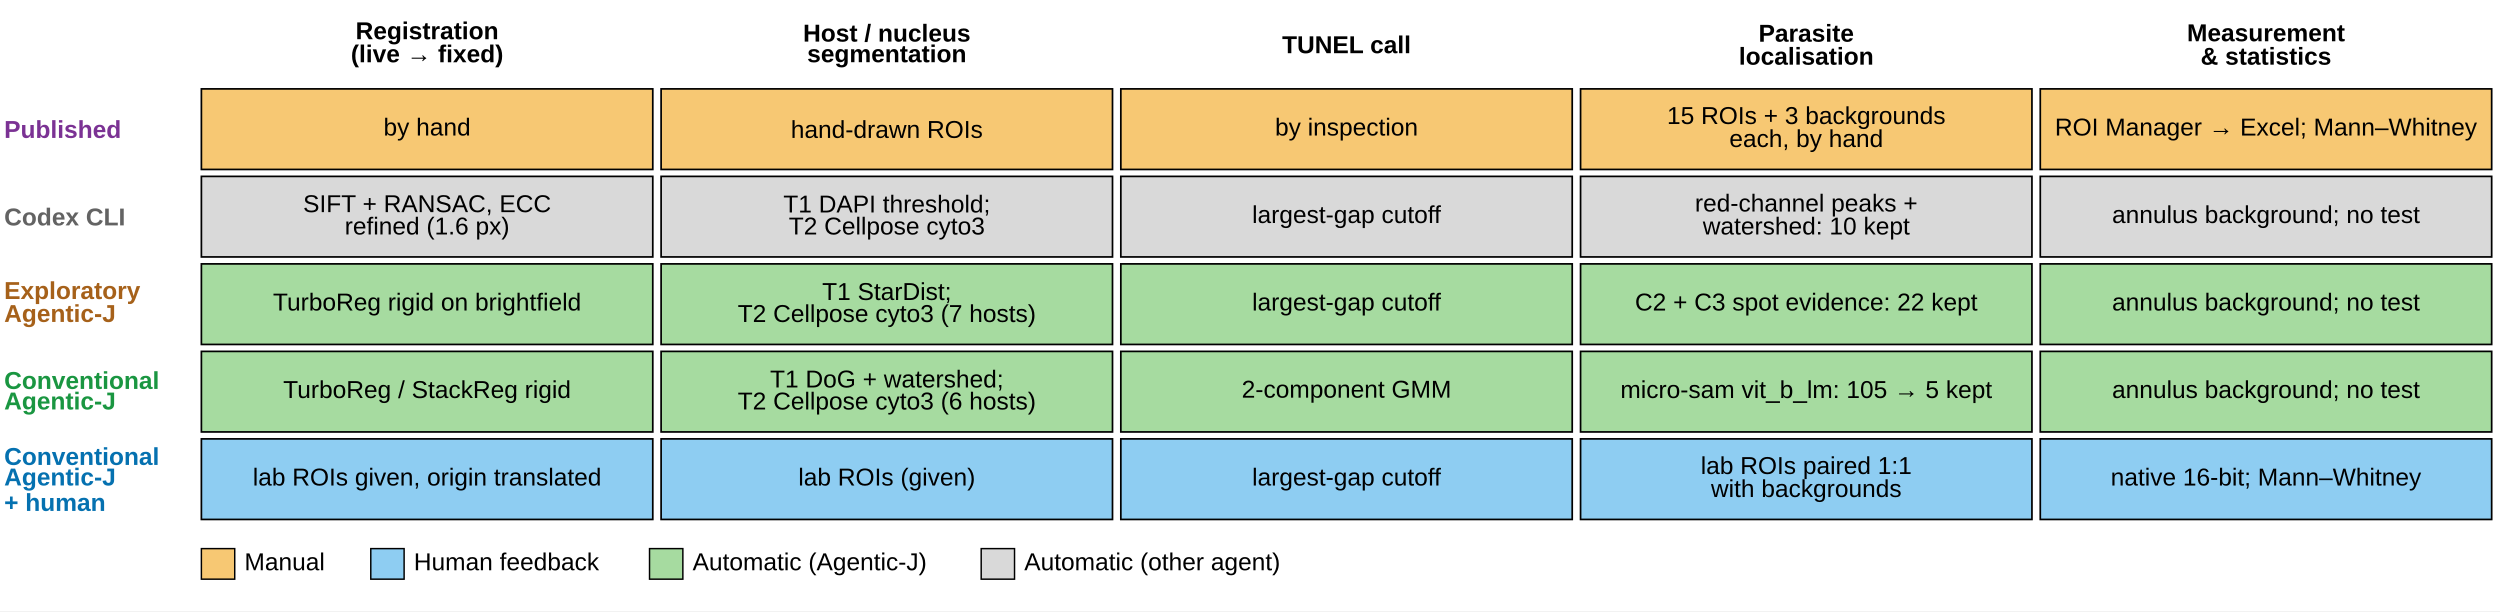
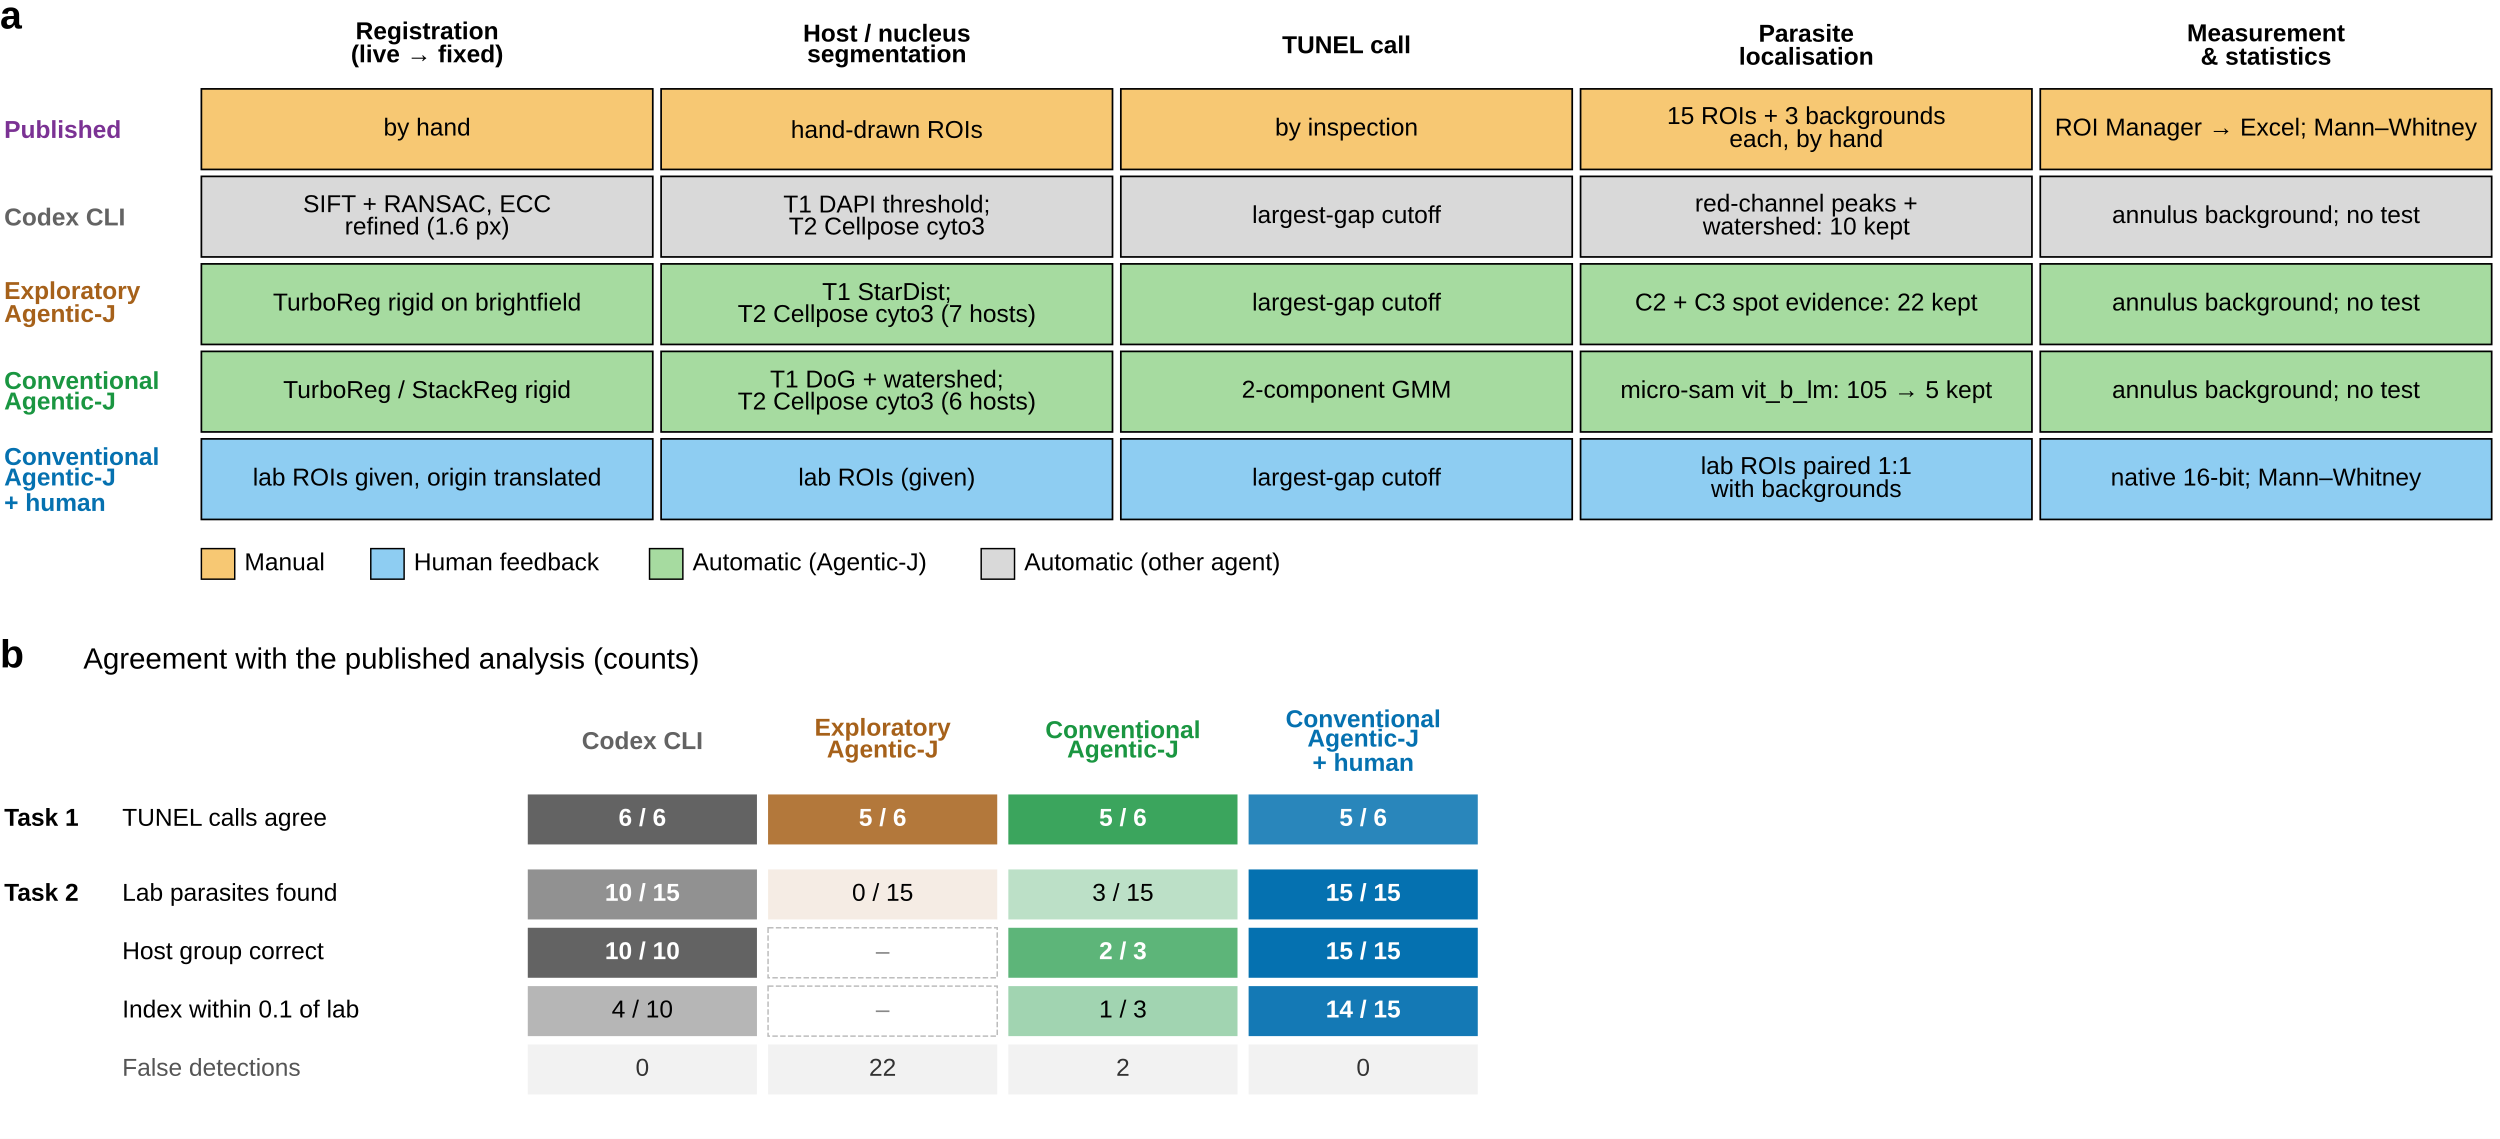
- <svg xmlns="http://www.w3.org/2000/svg" width="510.236pt" height="124.724pt" viewBox="0 0 510.236 124.724" version="1.1">
+ <svg xmlns="http://www.w3.org/2000/svg" width="510.236pt" height="232.441pt" viewBox="0 0 510.236 232.441" version="1.1">
  <defs>
    <style type="text/css">*{stroke-linejoin: round; stroke-linecap: butt}</style>
  </defs>
  <g id="figure_1">
    <g id="patch_1">
-       <path d="M 0 124.724  L 510.236 124.724  L 510.236 0  L 0 0  z " style="fill: #ffffff" />
+       <path d="M 0 232.441  L 510.236 232.441  L 510.236 0  L 0 0  z " style="fill: #ffffff" />
    </g>
    <g id="axes_1">
      <g id="patch_2">
-         <path d="M 41.102 18.142  L 133.228 18.142  L 133.228 34.583  L 41.102 34.583  z " clip-path="url(#p285b345b8c)" style="fill: #f7c873; stroke: #000000; stroke-width: 0.35; stroke-linejoin: miter" />
+         <path d="M 41.102 18.142  L 133.228 18.142  L 133.228 34.583  L 41.102 34.583  z " clip-path="url(#pff7eee4394)" style="fill: #f7c873; stroke: #000000; stroke-width: 0.35; stroke-linejoin: miter" />
      </g>
      <g id="patch_3">
-         <path d="M 134.929 18.142  L 227.055 18.142  L 227.055 34.583  L 134.929 34.583  z " clip-path="url(#p285b345b8c)" style="fill: #f7c873; stroke: #000000; stroke-width: 0.35; stroke-linejoin: miter" />
+         <path d="M 134.929 18.142  L 227.055 18.142  L 227.055 34.583  L 134.929 34.583  z " clip-path="url(#pff7eee4394)" style="fill: #f7c873; stroke: #000000; stroke-width: 0.35; stroke-linejoin: miter" />
      </g>
      <g id="patch_4">
-         <path d="M 228.756 18.142  L 320.882 18.142  L 320.882 34.583  L 228.756 34.583  z " clip-path="url(#p285b345b8c)" style="fill: #f7c873; stroke: #000000; stroke-width: 0.35; stroke-linejoin: miter" />
+         <path d="M 228.756 18.142  L 320.882 18.142  L 320.882 34.583  L 228.756 34.583  z " clip-path="url(#pff7eee4394)" style="fill: #f7c873; stroke: #000000; stroke-width: 0.35; stroke-linejoin: miter" />
      </g>
      <g id="patch_5">
-         <path d="M 322.583 18.142  L 414.709 18.142  L 414.709 34.583  L 322.583 34.583  z " clip-path="url(#p285b345b8c)" style="fill: #f7c873; stroke: #000000; stroke-width: 0.35; stroke-linejoin: miter" />
+         <path d="M 322.583 18.142  L 414.709 18.142  L 414.709 34.583  L 322.583 34.583  z " clip-path="url(#pff7eee4394)" style="fill: #f7c873; stroke: #000000; stroke-width: 0.35; stroke-linejoin: miter" />
      </g>
      <g id="patch_6">
-         <path d="M 416.409 18.142  L 508.535 18.142  L 508.535 34.583  L 416.409 34.583  z " clip-path="url(#p285b345b8c)" style="fill: #f7c873; stroke: #000000; stroke-width: 0.35; stroke-linejoin: miter" />
+         <path d="M 416.409 18.142  L 508.535 18.142  L 508.535 34.583  L 416.409 34.583  z " clip-path="url(#pff7eee4394)" style="fill: #f7c873; stroke: #000000; stroke-width: 0.35; stroke-linejoin: miter" />
      </g>
      <g id="patch_7">
-         <path d="M 41.102 36  L 133.228 36  L 133.228 52.441  L 41.102 52.441  z " clip-path="url(#p285b345b8c)" style="fill: #d9d9d9; stroke: #000000; stroke-width: 0.35; stroke-linejoin: miter" />
+         <path d="M 41.102 36  L 133.228 36  L 133.228 52.441  L 41.102 52.441  z " clip-path="url(#pff7eee4394)" style="fill: #d9d9d9; stroke: #000000; stroke-width: 0.35; stroke-linejoin: miter" />
      </g>
      <g id="patch_8">
-         <path d="M 134.929 36  L 227.055 36  L 227.055 52.441  L 134.929 52.441  z " clip-path="url(#p285b345b8c)" style="fill: #d9d9d9; stroke: #000000; stroke-width: 0.35; stroke-linejoin: miter" />
+         <path d="M 134.929 36  L 227.055 36  L 227.055 52.441  L 134.929 52.441  z " clip-path="url(#pff7eee4394)" style="fill: #d9d9d9; stroke: #000000; stroke-width: 0.35; stroke-linejoin: miter" />
      </g>
      <g id="patch_9">
-         <path d="M 228.756 36  L 320.882 36  L 320.882 52.441  L 228.756 52.441  z " clip-path="url(#p285b345b8c)" style="fill: #d9d9d9; stroke: #000000; stroke-width: 0.35; stroke-linejoin: miter" />
+         <path d="M 228.756 36  L 320.882 36  L 320.882 52.441  L 228.756 52.441  z " clip-path="url(#pff7eee4394)" style="fill: #d9d9d9; stroke: #000000; stroke-width: 0.35; stroke-linejoin: miter" />
      </g>
      <g id="patch_10">
-         <path d="M 322.583 36  L 414.709 36  L 414.709 52.441  L 322.583 52.441  z " clip-path="url(#p285b345b8c)" style="fill: #d9d9d9; stroke: #000000; stroke-width: 0.35; stroke-linejoin: miter" />
+         <path d="M 322.583 36  L 414.709 36  L 414.709 52.441  L 322.583 52.441  z " clip-path="url(#pff7eee4394)" style="fill: #d9d9d9; stroke: #000000; stroke-width: 0.35; stroke-linejoin: miter" />
      </g>
      <g id="patch_11">
-         <path d="M 416.409 36  L 508.535 36  L 508.535 52.441  L 416.409 52.441  z " clip-path="url(#p285b345b8c)" style="fill: #d9d9d9; stroke: #000000; stroke-width: 0.35; stroke-linejoin: miter" />
+         <path d="M 416.409 36  L 508.535 36  L 508.535 52.441  L 416.409 52.441  z " clip-path="url(#pff7eee4394)" style="fill: #d9d9d9; stroke: #000000; stroke-width: 0.35; stroke-linejoin: miter" />
      </g>
      <g id="patch_12">
-         <path d="M 41.102 53.858  L 133.228 53.858  L 133.228 70.299  L 41.102 70.299  z " clip-path="url(#p285b345b8c)" style="fill: #a6dba0; stroke: #000000; stroke-width: 0.35; stroke-linejoin: miter" />
+         <path d="M 41.102 53.858  L 133.228 53.858  L 133.228 70.299  L 41.102 70.299  z " clip-path="url(#pff7eee4394)" style="fill: #a6dba0; stroke: #000000; stroke-width: 0.35; stroke-linejoin: miter" />
      </g>
      <g id="patch_13">
-         <path d="M 134.929 53.858  L 227.055 53.858  L 227.055 70.299  L 134.929 70.299  z " clip-path="url(#p285b345b8c)" style="fill: #a6dba0; stroke: #000000; stroke-width: 0.35; stroke-linejoin: miter" />
+         <path d="M 134.929 53.858  L 227.055 53.858  L 227.055 70.299  L 134.929 70.299  z " clip-path="url(#pff7eee4394)" style="fill: #a6dba0; stroke: #000000; stroke-width: 0.35; stroke-linejoin: miter" />
      </g>
      <g id="patch_14">
-         <path d="M 228.756 53.858  L 320.882 53.858  L 320.882 70.299  L 228.756 70.299  z " clip-path="url(#p285b345b8c)" style="fill: #a6dba0; stroke: #000000; stroke-width: 0.35; stroke-linejoin: miter" />
+         <path d="M 228.756 53.858  L 320.882 53.858  L 320.882 70.299  L 228.756 70.299  z " clip-path="url(#pff7eee4394)" style="fill: #a6dba0; stroke: #000000; stroke-width: 0.35; stroke-linejoin: miter" />
      </g>
      <g id="patch_15">
-         <path d="M 322.583 53.858  L 414.709 53.858  L 414.709 70.299  L 322.583 70.299  z " clip-path="url(#p285b345b8c)" style="fill: #a6dba0; stroke: #000000; stroke-width: 0.35; stroke-linejoin: miter" />
+         <path d="M 322.583 53.858  L 414.709 53.858  L 414.709 70.299  L 322.583 70.299  z " clip-path="url(#pff7eee4394)" style="fill: #a6dba0; stroke: #000000; stroke-width: 0.35; stroke-linejoin: miter" />
      </g>
      <g id="patch_16">
-         <path d="M 416.409 53.858  L 508.535 53.858  L 508.535 70.299  L 416.409 70.299  z " clip-path="url(#p285b345b8c)" style="fill: #a6dba0; stroke: #000000; stroke-width: 0.35; stroke-linejoin: miter" />
+         <path d="M 416.409 53.858  L 508.535 53.858  L 508.535 70.299  L 416.409 70.299  z " clip-path="url(#pff7eee4394)" style="fill: #a6dba0; stroke: #000000; stroke-width: 0.35; stroke-linejoin: miter" />
      </g>
      <g id="patch_17">
-         <path d="M 41.102 71.717  L 133.228 71.717  L 133.228 88.157  L 41.102 88.157  z " clip-path="url(#p285b345b8c)" style="fill: #a6dba0; stroke: #000000; stroke-width: 0.35; stroke-linejoin: miter" />
+         <path d="M 41.102 71.717  L 133.228 71.717  L 133.228 88.157  L 41.102 88.157  z " clip-path="url(#pff7eee4394)" style="fill: #a6dba0; stroke: #000000; stroke-width: 0.35; stroke-linejoin: miter" />
      </g>
      <g id="patch_18">
-         <path d="M 134.929 71.717  L 227.055 71.717  L 227.055 88.157  L 134.929 88.157  z " clip-path="url(#p285b345b8c)" style="fill: #a6dba0; stroke: #000000; stroke-width: 0.35; stroke-linejoin: miter" />
+         <path d="M 134.929 71.717  L 227.055 71.717  L 227.055 88.157  L 134.929 88.157  z " clip-path="url(#pff7eee4394)" style="fill: #a6dba0; stroke: #000000; stroke-width: 0.35; stroke-linejoin: miter" />
      </g>
      <g id="patch_19">
-         <path d="M 228.756 71.717  L 320.882 71.717  L 320.882 88.157  L 228.756 88.157  z " clip-path="url(#p285b345b8c)" style="fill: #a6dba0; stroke: #000000; stroke-width: 0.35; stroke-linejoin: miter" />
+         <path d="M 228.756 71.717  L 320.882 71.717  L 320.882 88.157  L 228.756 88.157  z " clip-path="url(#pff7eee4394)" style="fill: #a6dba0; stroke: #000000; stroke-width: 0.35; stroke-linejoin: miter" />
      </g>
      <g id="patch_20">
-         <path d="M 322.583 71.717  L 414.709 71.717  L 414.709 88.157  L 322.583 88.157  z " clip-path="url(#p285b345b8c)" style="fill: #a6dba0; stroke: #000000; stroke-width: 0.35; stroke-linejoin: miter" />
+         <path d="M 322.583 71.717  L 414.709 71.717  L 414.709 88.157  L 322.583 88.157  z " clip-path="url(#pff7eee4394)" style="fill: #a6dba0; stroke: #000000; stroke-width: 0.35; stroke-linejoin: miter" />
      </g>
      <g id="patch_21">
-         <path d="M 416.409 71.717  L 508.535 71.717  L 508.535 88.157  L 416.409 88.157  z " clip-path="url(#p285b345b8c)" style="fill: #a6dba0; stroke: #000000; stroke-width: 0.35; stroke-linejoin: miter" />
+         <path d="M 416.409 71.717  L 508.535 71.717  L 508.535 88.157  L 416.409 88.157  z " clip-path="url(#pff7eee4394)" style="fill: #a6dba0; stroke: #000000; stroke-width: 0.35; stroke-linejoin: miter" />
      </g>
      <g id="patch_22">
-         <path d="M 41.102 89.575  L 133.228 89.575  L 133.228 106.016  L 41.102 106.016  z " clip-path="url(#p285b345b8c)" style="fill: #8ecdf2; stroke: #000000; stroke-width: 0.35; stroke-linejoin: miter" />
+         <path d="M 41.102 89.575  L 133.228 89.575  L 133.228 106.016  L 41.102 106.016  z " clip-path="url(#pff7eee4394)" style="fill: #8ecdf2; stroke: #000000; stroke-width: 0.35; stroke-linejoin: miter" />
      </g>
      <g id="patch_23">
-         <path d="M 134.929 89.575  L 227.055 89.575  L 227.055 106.016  L 134.929 106.016  z " clip-path="url(#p285b345b8c)" style="fill: #8ecdf2; stroke: #000000; stroke-width: 0.35; stroke-linejoin: miter" />
+         <path d="M 134.929 89.575  L 227.055 89.575  L 227.055 106.016  L 134.929 106.016  z " clip-path="url(#pff7eee4394)" style="fill: #8ecdf2; stroke: #000000; stroke-width: 0.35; stroke-linejoin: miter" />
      </g>
      <g id="patch_24">
-         <path d="M 228.756 89.575  L 320.882 89.575  L 320.882 106.016  L 228.756 106.016  z " clip-path="url(#p285b345b8c)" style="fill: #8ecdf2; stroke: #000000; stroke-width: 0.35; stroke-linejoin: miter" />
+         <path d="M 228.756 89.575  L 320.882 89.575  L 320.882 106.016  L 228.756 106.016  z " clip-path="url(#pff7eee4394)" style="fill: #8ecdf2; stroke: #000000; stroke-width: 0.35; stroke-linejoin: miter" />
      </g>
      <g id="patch_25">
-         <path d="M 322.583 89.575  L 414.709 89.575  L 414.709 106.016  L 322.583 106.016  z " clip-path="url(#p285b345b8c)" style="fill: #8ecdf2; stroke: #000000; stroke-width: 0.35; stroke-linejoin: miter" />
+         <path d="M 322.583 89.575  L 414.709 89.575  L 414.709 106.016  L 322.583 106.016  z " clip-path="url(#pff7eee4394)" style="fill: #8ecdf2; stroke: #000000; stroke-width: 0.35; stroke-linejoin: miter" />
      </g>
      <g id="patch_26">
-         <path d="M 416.409 89.575  L 508.535 89.575  L 508.535 106.016  L 416.409 106.016  z " clip-path="url(#p285b345b8c)" style="fill: #8ecdf2; stroke: #000000; stroke-width: 0.35; stroke-linejoin: miter" />
+         <path d="M 416.409 89.575  L 508.535 89.575  L 508.535 106.016  L 416.409 106.016  z " clip-path="url(#pff7eee4394)" style="fill: #8ecdf2; stroke: #000000; stroke-width: 0.35; stroke-linejoin: miter" />
      </g>
      <g id="patch_27">
-         <path d="M 41.102 111.969  L 47.906 111.969  L 47.906 118.205  L 41.102 118.205  z " clip-path="url(#p285b345b8c)" style="fill: #f7c873; stroke: #000000; stroke-width: 0.3; stroke-linejoin: miter" />
+         <path d="M 41.102 111.969  L 47.906 111.969  L 47.906 118.205  L 41.102 118.205  z " clip-path="url(#pff7eee4394)" style="fill: #f7c873; stroke: #000000; stroke-width: 0.3; stroke-linejoin: miter" />
      </g>
      <g id="patch_28">
-         <path d="M 75.674 111.969  L 82.477 111.969  L 82.477 118.205  L 75.674 118.205  z " clip-path="url(#p285b345b8c)" style="fill: #8ecdf2; stroke: #000000; stroke-width: 0.3; stroke-linejoin: miter" />
+         <path d="M 75.674 111.969  L 82.477 111.969  L 82.477 118.205  L 75.674 118.205  z " clip-path="url(#pff7eee4394)" style="fill: #8ecdf2; stroke: #000000; stroke-width: 0.3; stroke-linejoin: miter" />
      </g>
      <g id="patch_29">
-         <path d="M 132.565 111.969  L 139.368 111.969  L 139.368 118.205  L 132.565 118.205  z " clip-path="url(#p285b345b8c)" style="fill: #a6dba0; stroke: #000000; stroke-width: 0.3; stroke-linejoin: miter" />
+         <path d="M 132.565 111.969  L 139.368 111.969  L 139.368 118.205  L 132.565 118.205  z " clip-path="url(#pff7eee4394)" style="fill: #a6dba0; stroke: #000000; stroke-width: 0.3; stroke-linejoin: miter" />
      </g>
      <g id="patch_30">
-         <path d="M 200.256 111.969  L 207.06 111.969  L 207.06 118.205  L 200.256 118.205  z " clip-path="url(#p285b345b8c)" style="fill: #d9d9d9; stroke: #000000; stroke-width: 0.3; stroke-linejoin: miter" />
+         <path d="M 200.256 111.969  L 207.06 111.969  L 207.06 118.205  L 200.256 118.205  z " clip-path="url(#pff7eee4394)" style="fill: #d9d9d9; stroke: #000000; stroke-width: 0.3; stroke-linejoin: miter" />
      </g>
      <g id="text_1">
        <text style="font-weight: 700; font-size: 5px; font-family: 'Arial', 'Liberation Sans', 'DejaVu Sans', sans-serif" transform="translate(72.58137 8.006706)">Registration</text>
        <text style="font-weight: 700; font-size: 5px; font-family: 'Arial', 'Liberation Sans', 'DejaVu Sans', sans-serif" transform="translate(71.60754 12.71003)">(live → fixed)</text>
      </g>
      <g id="text_2">
        <text style="font-weight: 700; font-size: 5px; font-family: 'Arial', 'Liberation Sans', 'DejaVu Sans', sans-serif" transform="translate(163.9074 8.486393)">Host / nucleus</text>
        <text style="font-weight: 700; font-size: 5px; font-family: 'Arial', 'Liberation Sans', 'DejaVu Sans', sans-serif" transform="translate(164.741 12.69909)">segmentation</text>
      </g>
      <g id="text_3">
        <text style="font-weight: 700; font-size: 5px; font-family: 'Arial', 'Liberation Sans', 'DejaVu Sans', sans-serif; text-anchor: middle" x="274.819" y="10.858" transform="rotate(-0 274.8189 10.85798)">TUNEL call</text>
      </g>
      <g id="text_4">
        <text style="font-weight: 700; font-size: 5px; font-family: 'Arial', 'Liberation Sans', 'DejaVu Sans', sans-serif" transform="translate(358.9172 8.511784)">Parasite</text>
        <text style="font-weight: 700; font-size: 5px; font-family: 'Arial', 'Liberation Sans', 'DejaVu Sans', sans-serif" transform="translate(354.8933 13.20417)">localisation</text>
      </g>
      <g id="text_5">
        <text style="font-weight: 700; font-size: 5px; font-family: 'Arial', 'Liberation Sans', 'DejaVu Sans', sans-serif" transform="translate(446.3564 8.419987)">Measurement</text>
        <text style="font-weight: 700; font-size: 5px; font-family: 'Arial', 'Liberation Sans', 'DejaVu Sans', sans-serif" transform="translate(449.1349 13.20417)">&amp; statistics</text>
      </g>
      <g id="text_6">
        <text style="font-weight: 700; font-size: 5px; font-family: 'Arial', 'Liberation Sans', 'DejaVu Sans', sans-serif; text-anchor: start; fill: #7b3294" x="0.85" y="28.149" transform="rotate(-0 0.850394 28.14931)">Published</text>
      </g>
      <g id="text_7">
        <text style="font-size: 5px; font-family: 'Arial', 'Liberation Sans', 'DejaVu Sans', sans-serif; text-anchor: middle" x="87.165" y="27.655" transform="rotate(-0 87.16535 27.65517)">by hand</text>
      </g>
      <g id="text_8">
        <text style="font-size: 5px; font-family: 'Arial', 'Liberation Sans', 'DejaVu Sans', sans-serif; text-anchor: middle" x="180.992" y="28.149" transform="rotate(-0 180.9921 28.14931)">hand-drawn ROIs</text>
      </g>
      <g id="text_9">
        <text style="font-size: 5px; font-family: 'Arial', 'Liberation Sans', 'DejaVu Sans', sans-serif; text-anchor: middle" x="274.819" y="27.655" transform="rotate(-0 274.8189 27.65517)">by inspection</text>
      </g>
      <g id="text_10">
        <text style="font-size: 5px; font-family: 'Arial', 'Liberation Sans', 'DejaVu Sans', sans-serif" transform="translate(340.2281 25.30898)">15 ROIs + 3 backgrounds</text>
        <text style="font-size: 5px; font-family: 'Arial', 'Liberation Sans', 'DejaVu Sans', sans-serif" transform="translate(352.9402 30.00136)">each, by hand</text>
      </g>
      <g id="text_11">
        <text style="font-size: 5px; font-family: 'Arial', 'Liberation Sans', 'DejaVu Sans', sans-serif; text-anchor: middle" x="462.472" y="27.655" transform="rotate(-0 462.4724 27.65517)">ROI Manager → Excel; Mann–Whitney</text>
      </g>
      <g id="text_12">
        <text style="font-weight: 700; font-size: 5px; font-family: 'Arial', 'Liberation Sans', 'DejaVu Sans', sans-serif; text-anchor: start; fill: #636363" x="0.85" y="46.008" transform="rotate(-0 0.850394 46.00758)">Codex CLI</text>
      </g>
      <g id="text_13">
        <text style="font-size: 5px; font-family: 'Arial', 'Liberation Sans', 'DejaVu Sans', sans-serif" transform="translate(61.85871 43.30006)">SIFT + RANSAC, ECC</text>
        <text style="font-size: 5px; font-family: 'Arial', 'Liberation Sans', 'DejaVu Sans', sans-serif" transform="translate(70.35285 47.85963)">refined (1.6 px)</text>
      </g>
      <g id="text_14">
        <text style="font-size: 5px; font-family: 'Arial', 'Liberation Sans', 'DejaVu Sans', sans-serif" transform="translate(159.8726 43.36608)">T1 DAPI threshold;</text>
        <text style="font-size: 5px; font-family: 'Arial', 'Liberation Sans', 'DejaVu Sans', sans-serif" transform="translate(160.9835 47.85963)">T2 Cellpose cyto3</text>
      </g>
      <g id="text_15">
        <text style="font-size: 5px; font-family: 'Arial', 'Liberation Sans', 'DejaVu Sans', sans-serif; text-anchor: middle" x="274.819" y="45.513" transform="rotate(-0 274.8189 45.51344)">largest-gap cutoff</text>
      </g>
      <g id="text_16">
        <text style="font-size: 5px; font-family: 'Arial', 'Liberation Sans', 'DejaVu Sans', sans-serif" transform="translate(345.9238 43.16725)">red-channel peaks +</text>
        <text style="font-size: 5px; font-family: 'Arial', 'Liberation Sans', 'DejaVu Sans', sans-serif" transform="translate(347.523 47.85963)">watershed: 10 kept</text>
      </g>
      <g id="text_17">
        <text style="font-size: 5px; font-family: 'Arial', 'Liberation Sans', 'DejaVu Sans', sans-serif; text-anchor: middle" x="462.472" y="45.513" transform="rotate(-0 462.4724 45.51344)">annulus background; no test</text>
      </g>
      <g id="text_18">
        <text style="font-weight: 700; font-size: 5px; font-family: 'Arial', 'Liberation Sans', 'DejaVu Sans', sans-serif; fill: #a6611a" transform="translate(0.850394 61.02552)">Exploratory</text>
        <text style="font-weight: 700; font-size: 5px; font-family: 'Arial', 'Liberation Sans', 'DejaVu Sans', sans-serif; fill: #a6611a" transform="translate(0.850394 65.70696)">Agentic-J</text>
      </g>
      <g id="text_19">
        <text style="font-size: 5px; font-family: 'Arial', 'Liberation Sans', 'DejaVu Sans', sans-serif; text-anchor: middle" x="87.165" y="63.372" transform="rotate(-0 87.16535 63.37171)">TurboReg rigid on brightfield</text>
      </g>
      <g id="text_20">
        <text style="font-size: 5px; font-family: 'Arial', 'Liberation Sans', 'DejaVu Sans', sans-serif" transform="translate(167.7956 61.22435)">T1 StarDist;</text>
        <text style="font-size: 5px; font-family: 'Arial', 'Liberation Sans', 'DejaVu Sans', sans-serif" transform="translate(150.5644 65.7179)">T2 Cellpose cyto3 (7 hosts)</text>
      </g>
      <g id="text_21">
        <text style="font-size: 5px; font-family: 'Arial', 'Liberation Sans', 'DejaVu Sans', sans-serif; text-anchor: middle" x="274.819" y="63.372" transform="rotate(-0 274.8189 63.37171)">largest-gap cutoff</text>
      </g>
      <g id="text_22">
        <text style="font-size: 5px; font-family: 'Arial', 'Liberation Sans', 'DejaVu Sans', sans-serif; text-anchor: middle" x="368.646" y="63.372" transform="rotate(-0 368.6457 63.37171)">C2 + C3 spot evidence: 22 kept</text>
      </g>
      <g id="text_23">
        <text style="font-size: 5px; font-family: 'Arial', 'Liberation Sans', 'DejaVu Sans', sans-serif; text-anchor: middle" x="462.472" y="63.372" transform="rotate(-0 462.4724 63.37171)">annulus background; no test</text>
      </g>
      <g id="text_24">
        <text style="font-weight: 700; font-size: 5px; font-family: 'Arial', 'Liberation Sans', 'DejaVu Sans', sans-serif; fill: #1a9641" transform="translate(0.850394 79.37793)">Conventional</text>
        <text style="font-weight: 700; font-size: 5px; font-family: 'Arial', 'Liberation Sans', 'DejaVu Sans', sans-serif; fill: #1a9641" transform="translate(0.850394 83.56523)">Agentic-J</text>
      </g>
      <g id="text_25">
        <text style="font-size: 5px; font-family: 'Arial', 'Liberation Sans', 'DejaVu Sans', sans-serif; text-anchor: middle" x="87.165" y="81.23" transform="rotate(-0 87.16535 81.22998)">TurboReg / StackReg rigid</text>
      </g>
      <g id="text_26">
        <text style="font-size: 5px; font-family: 'Arial', 'Liberation Sans', 'DejaVu Sans', sans-serif" transform="translate(157.1628 79.08261)">T1 DoG + watershed;</text>
        <text style="font-size: 5px; font-family: 'Arial', 'Liberation Sans', 'DejaVu Sans', sans-serif" transform="translate(150.5644 83.57617)">T2 Cellpose cyto3 (6 hosts)</text>
      </g>
      <g id="text_27">
        <text style="font-size: 5px; font-family: 'Arial', 'Liberation Sans', 'DejaVu Sans', sans-serif; text-anchor: middle" x="274.819" y="81.164" transform="rotate(-0 274.8189 81.16396)">2-component GMM</text>
      </g>
      <g id="text_28">
        <text style="font-size: 5px; font-family: 'Arial', 'Liberation Sans', 'DejaVu Sans', sans-serif; text-anchor: middle" x="368.646" y="81.23" transform="rotate(-0 368.6457 81.22998)">micro-sam vit_b_lm: 105 → 5 kept</text>
      </g>
      <g id="text_29">
        <text style="font-size: 5px; font-family: 'Arial', 'Liberation Sans', 'DejaVu Sans', sans-serif; text-anchor: middle" x="462.472" y="81.23" transform="rotate(-0 462.4724 81.22998)">annulus background; no test</text>
      </g>
      <g id="text_30">
        <text style="font-weight: 700; font-size: 5px; font-family: 'Arial', 'Liberation Sans', 'DejaVu Sans', sans-serif; fill: #0571b0" transform="translate(0.850394 94.89)">Conventional</text>
        <text style="font-weight: 700; font-size: 5px; font-family: 'Arial', 'Liberation Sans', 'DejaVu Sans', sans-serif; fill: #0571b0" transform="translate(0.850394 99.07731)">Agentic-J</text>
        <text style="font-weight: 700; font-size: 5px; font-family: 'Arial', 'Liberation Sans', 'DejaVu Sans', sans-serif; fill: #0571b0" transform="translate(0.850394 104.2748)">+ human</text>
      </g>
      <g id="text_31">
        <text style="font-size: 5px; font-family: 'Arial', 'Liberation Sans', 'DejaVu Sans', sans-serif; text-anchor: middle" x="87.165" y="99.088" transform="rotate(-0 87.16535 99.08824)">lab ROIs given, origin translated</text>
      </g>
      <g id="text_32">
        <text style="font-size: 5px; font-family: 'Arial', 'Liberation Sans', 'DejaVu Sans', sans-serif; text-anchor: middle" x="180.992" y="99.088" transform="rotate(-0 180.9921 99.08824)">lab ROIs (given)</text>
      </g>
      <g id="text_33">
        <text style="font-size: 5px; font-family: 'Arial', 'Liberation Sans', 'DejaVu Sans', sans-serif; text-anchor: middle" x="274.819" y="99.088" transform="rotate(-0 274.8189 99.08824)">largest-gap cutoff</text>
      </g>
      <g id="text_34">
        <text style="font-size: 5px; font-family: 'Arial', 'Liberation Sans', 'DejaVu Sans', sans-serif" transform="translate(347.1078 96.74205)">lab ROIs paired 1:1</text>
        <text style="font-size: 5px; font-family: 'Arial', 'Liberation Sans', 'DejaVu Sans', sans-serif" transform="translate(349.1914 101.4344)">with backgrounds</text>
      </g>
      <g id="text_35">
        <text style="font-size: 5px; font-family: 'Arial', 'Liberation Sans', 'DejaVu Sans', sans-serif; text-anchor: middle" x="462.472" y="99.088" transform="rotate(-0 462.4724 99.08824)">native 16-bit; Mann–Whitney</text>
      </g>
      <g id="text_36">
        <text style="font-size: 5px; font-family: 'Arial', 'Liberation Sans', 'DejaVu Sans', sans-serif; text-anchor: start" x="49.89" y="116.381" transform="rotate(-0 49.88976 116.3806)">Manual</text>
      </g>
      <g id="text_37">
        <text style="font-size: 5px; font-family: 'Arial', 'Liberation Sans', 'DejaVu Sans', sans-serif; text-anchor: start" x="84.461" y="116.381" transform="rotate(-0 84.4611 116.3806)">Human feedback</text>
      </g>
      <g id="text_38">
        <text style="font-size: 5px; font-family: 'Arial', 'Liberation Sans', 'DejaVu Sans', sans-serif; text-anchor: start" x="141.352" y="116.381" transform="rotate(-0 141.3524 116.3806)">Automatic (Agentic-J)</text>
      </g>
      <g id="text_39">
        <text style="font-size: 5px; font-family: 'Arial', 'Liberation Sans', 'DejaVu Sans', sans-serif; text-anchor: start" x="209.044" y="116.381" transform="rotate(-0 209.0438 116.3806)">Automatic (other agent)</text>
      </g>
    </g>
+     <g id="axes_2">
+       <g id="patch_31">
+         <path d="M 107.717 162.142  L 154.488 162.142  L 154.488 172.346  L 107.717 172.346  z " clip-path="url(#p7f87166231)" style="fill: #636363" />
+       </g>
+       <g id="patch_32">
+         <path d="M 156.756 162.142  L 203.528 162.142  L 203.528 172.346  L 156.756 172.346  z " clip-path="url(#p7f87166231)" style="fill: #a6611a; opacity: 0.853" />
+       </g>
+       <g id="patch_33">
+         <path d="M 205.795 162.142  L 252.567 162.142  L 252.567 172.346  L 205.795 172.346  z " clip-path="url(#p7f87166231)" style="fill: #1a9641; opacity: 0.853" />
+       </g>
+       <g id="patch_34">
+         <path d="M 254.835 162.142  L 301.606 162.142  L 301.606 172.346  L 254.835 172.346  z " clip-path="url(#p7f87166231)" style="fill: #0571b0; opacity: 0.853" />
+       </g>
+       <g id="patch_35">
+         <path d="M 107.717 177.449  L 154.488 177.449  L 154.488 187.654  L 107.717 187.654  z " clip-path="url(#p7f87166231)" style="fill: #636363; opacity: 0.707" />
+       </g>
+       <g id="patch_36">
+         <path d="M 156.756 177.449  L 203.528 177.449  L 203.528 187.654  L 156.756 187.654  z " clip-path="url(#p7f87166231)" style="fill: #a6611a; opacity: 0.12" />
+       </g>
+       <g id="patch_37">
+         <path d="M 205.795 177.449  L 252.567 177.449  L 252.567 187.654  L 205.795 187.654  z " clip-path="url(#p7f87166231)" style="fill: #1a9641; opacity: 0.296" />
+       </g>
+       <g id="patch_38">
+         <path d="M 254.835 177.449  L 301.606 177.449  L 301.606 187.654  L 254.835 187.654  z " clip-path="url(#p7f87166231)" style="fill: #0571b0" />
+       </g>
+       <g id="patch_39">
+         <path d="M 107.717 189.354  L 154.488 189.354  L 154.488 199.559  L 107.717 199.559  z " clip-path="url(#p7f87166231)" style="fill: #636363" />
+       </g>
+       <g id="patch_40">
+         <path d="M 156.756 189.354  L 203.528 189.354  L 203.528 199.559  L 156.756 199.559  z " clip-path="url(#p7f87166231)" style="fill: #ffffff; stroke-dasharray: 1.11,0.48; stroke-dashoffset: 0; stroke: #bbbbbb; stroke-width: 0.3; stroke-linejoin: miter" />
+       </g>
+       <g id="patch_41">
+         <path d="M 205.795 189.354  L 252.567 189.354  L 252.567 199.559  L 205.795 199.559  z " clip-path="url(#p7f87166231)" style="fill: #1a9641; opacity: 0.707" />
+       </g>
+       <g id="patch_42">
+         <path d="M 254.835 189.354  L 301.606 189.354  L 301.606 199.559  L 254.835 199.559  z " clip-path="url(#p7f87166231)" style="fill: #0571b0" />
+       </g>
+       <g id="patch_43">
+         <path d="M 107.717 201.26  L 154.488 201.26  L 154.488 211.465  L 107.717 211.465  z " clip-path="url(#p7f87166231)" style="fill: #636363; opacity: 0.472" />
+       </g>
+       <g id="patch_44">
+         <path d="M 156.756 201.26  L 203.528 201.26  L 203.528 211.465  L 156.756 211.465  z " clip-path="url(#p7f87166231)" style="fill: #ffffff; stroke-dasharray: 1.11,0.48; stroke-dashoffset: 0; stroke: #bbbbbb; stroke-width: 0.3; stroke-linejoin: miter" />
+       </g>
+       <g id="patch_45">
+         <path d="M 205.795 201.26  L 252.567 201.26  L 252.567 211.465  L 205.795 211.465  z " clip-path="url(#p7f87166231)" style="fill: #1a9641; opacity: 0.413" />
+       </g>
+       <g id="patch_46">
+         <path d="M 254.835 201.26  L 301.606 201.26  L 301.606 211.465  L 254.835 211.465  z " clip-path="url(#p7f87166231)" style="fill: #0571b0; opacity: 0.941" />
+       </g>
+       <g id="patch_47">
+         <path d="M 107.717 213.165  L 154.488 213.165  L 154.488 223.37  L 107.717 223.37  z " clip-path="url(#p7f87166231)" style="fill: #f2f2f2" />
+       </g>
+       <g id="patch_48">
+         <path d="M 156.756 213.165  L 203.528 213.165  L 203.528 223.37  L 156.756 223.37  z " clip-path="url(#p7f87166231)" style="fill: #f2f2f2" />
+       </g>
+       <g id="patch_49">
+         <path d="M 205.795 213.165  L 252.567 213.165  L 252.567 223.37  L 205.795 223.37  z " clip-path="url(#p7f87166231)" style="fill: #f2f2f2" />
+       </g>
+       <g id="patch_50">
+         <path d="M 254.835 213.165  L 301.606 213.165  L 301.606 223.37  L 254.835 223.37  z " clip-path="url(#p7f87166231)" style="fill: #f2f2f2" />
+       </g>
+       <g id="text_40">
+         <text style="font-weight: 700; font-size: 5px; font-family: 'Arial', 'Liberation Sans', 'DejaVu Sans', sans-serif; text-anchor: middle; fill: #636363" x="131.102" y="152.874" transform="rotate(-0 131.1024 152.8737)">Codex CLI</text>
+       </g>
+       <g id="text_41">
+         <text style="font-weight: 700; font-size: 5px; font-family: 'Arial', 'Liberation Sans', 'DejaVu Sans', sans-serif; fill: #a6611a" transform="translate(166.2495 150.1507)">Exploratory</text>
+         <text style="font-weight: 700; font-size: 5px; font-family: 'Arial', 'Liberation Sans', 'DejaVu Sans', sans-serif; fill: #a6611a" transform="translate(168.7523 154.5975)">Agentic-J</text>
+       </g>
+       <g id="text_42">
+         <text style="font-weight: 700; font-size: 5px; font-family: 'Arial', 'Liberation Sans', 'DejaVu Sans', sans-serif; fill: #1a9641" transform="translate(213.3487 150.6448)">Conventional</text>
+         <text style="font-weight: 700; font-size: 5px; font-family: 'Arial', 'Liberation Sans', 'DejaVu Sans', sans-serif; fill: #1a9641" transform="translate(217.7916 154.5975)">Agentic-J</text>
+       </g>
+       <g id="text_43">
+         <text style="font-weight: 700; font-size: 5px; font-family: 'Arial', 'Liberation Sans', 'DejaVu Sans', sans-serif; fill: #0571b0" transform="translate(262.3881 148.416)">Conventional</text>
+         <text style="font-weight: 700; font-size: 5px; font-family: 'Arial', 'Liberation Sans', 'DejaVu Sans', sans-serif; fill: #0571b0" transform="translate(266.831 152.3686)">Agentic-J</text>
+         <text style="font-weight: 700; font-size: 5px; font-family: 'Arial', 'Liberation Sans', 'DejaVu Sans', sans-serif; fill: #0571b0" transform="translate(267.8716 157.3315)">+ human</text>
+       </g>
+       <g id="text_44">
+         <text style="font-weight: 700; font-size: 5px; font-family: 'Arial', 'Liberation Sans', 'DejaVu Sans', sans-serif; text-anchor: start" x="0.85" y="168.538" transform="rotate(-0 0.850394 168.538)">Task 1</text>
+       </g>
+       <g id="text_45">
+         <text style="font-size: 5px; font-family: 'Arial', 'Liberation Sans', 'DejaVu Sans', sans-serif; text-anchor: start" x="24.945" y="168.538" transform="rotate(-0 24.94488 168.538)">TUNEL calls agree</text>
+       </g>
+       <g id="text_46">
+         <text style="font-weight: 700; font-size: 5px; font-family: 'Arial', 'Liberation Sans', 'DejaVu Sans', sans-serif; text-anchor: middle; fill: #ffffff" x="131.102" y="168.538" transform="rotate(-0 131.1024 168.538)">6 / 6</text>
+       </g>
+       <g id="text_47">
+         <text style="font-weight: 700; font-size: 5px; font-family: 'Arial', 'Liberation Sans', 'DejaVu Sans', sans-serif; text-anchor: middle; fill: #ffffff" x="180.142" y="168.538" transform="rotate(-0 180.1417 168.538)">5 / 6</text>
+       </g>
+       <g id="text_48">
+         <text style="font-weight: 700; font-size: 5px; font-family: 'Arial', 'Liberation Sans', 'DejaVu Sans', sans-serif; text-anchor: middle; fill: #ffffff" x="229.181" y="168.538" transform="rotate(-0 229.1811 168.538)">5 / 6</text>
+       </g>
+       <g id="text_49">
+         <text style="font-weight: 700; font-size: 5px; font-family: 'Arial', 'Liberation Sans', 'DejaVu Sans', sans-serif; text-anchor: middle; fill: #ffffff" x="278.22" y="168.538" transform="rotate(-0 278.2205 168.538)">5 / 6</text>
+       </g>
+       <g id="text_50">
+         <text style="font-weight: 700; font-size: 5px; font-family: 'Arial', 'Liberation Sans', 'DejaVu Sans', sans-serif; text-anchor: start" x="0.85" y="183.845" transform="rotate(-0 0.850394 183.8451)">Task 2</text>
+       </g>
+       <g id="text_51">
+         <text style="font-size: 5px; font-family: 'Arial', 'Liberation Sans', 'DejaVu Sans', sans-serif; text-anchor: start" x="24.945" y="183.845" transform="rotate(-0 24.94488 183.8451)">Lab parasites found</text>
+       </g>
+       <g id="text_52">
+         <text style="font-weight: 700; font-size: 5px; font-family: 'Arial', 'Liberation Sans', 'DejaVu Sans', sans-serif; text-anchor: middle; fill: #ffffff" x="131.102" y="183.845" transform="rotate(-0 131.1024 183.8451)">10 / 15</text>
+       </g>
+       <g id="text_53">
+         <text style="font-size: 5px; font-family: 'Arial', 'Liberation Sans', 'DejaVu Sans', sans-serif; text-anchor: middle" x="180.142" y="183.845" transform="rotate(-0 180.1417 183.8451)">0 / 15</text>
+       </g>
+       <g id="text_54">
+         <text style="font-size: 5px; font-family: 'Arial', 'Liberation Sans', 'DejaVu Sans', sans-serif; text-anchor: middle" x="229.181" y="183.845" transform="rotate(-0 229.1811 183.8451)">3 / 15</text>
+       </g>
+       <g id="text_55">
+         <text style="font-weight: 700; font-size: 5px; font-family: 'Arial', 'Liberation Sans', 'DejaVu Sans', sans-serif; text-anchor: middle; fill: #ffffff" x="278.22" y="183.845" transform="rotate(-0 278.2205 183.8451)">15 / 15</text>
+       </g>
+       <g id="text_56">
+         <text style="font-size: 5px; font-family: 'Arial', 'Liberation Sans', 'DejaVu Sans', sans-serif; text-anchor: start" x="24.945" y="195.751" transform="rotate(-0 24.94488 195.7506)">Host group correct</text>
+       </g>
+       <g id="text_57">
+         <text style="font-weight: 700; font-size: 5px; font-family: 'Arial', 'Liberation Sans', 'DejaVu Sans', sans-serif; text-anchor: middle; fill: #ffffff" x="131.102" y="195.751" transform="rotate(-0 131.1024 195.7506)">10 / 10</text>
+       </g>
+       <g id="text_58">
+         <text style="font-size: 5px; font-family: 'Arial', 'Liberation Sans', 'DejaVu Sans', sans-serif; text-anchor: middle; fill: #888888" x="180.142" y="195.751" transform="rotate(-0 180.1417 195.7506)">–</text>
+       </g>
+       <g id="text_59">
+         <text style="font-weight: 700; font-size: 5px; font-family: 'Arial', 'Liberation Sans', 'DejaVu Sans', sans-serif; text-anchor: middle; fill: #ffffff" x="229.181" y="195.751" transform="rotate(-0 229.1811 195.7506)">2 / 3</text>
+       </g>
+       <g id="text_60">
+         <text style="font-weight: 700; font-size: 5px; font-family: 'Arial', 'Liberation Sans', 'DejaVu Sans', sans-serif; text-anchor: middle; fill: #ffffff" x="278.22" y="195.751" transform="rotate(-0 278.2205 195.7506)">15 / 15</text>
+       </g>
+       <g id="text_61">
+         <text style="font-size: 5px; font-family: 'Arial', 'Liberation Sans', 'DejaVu Sans', sans-serif; text-anchor: start" x="24.945" y="207.656" transform="rotate(-0 24.94488 207.6561)">Index within 0.1 of lab</text>
+       </g>
+       <g id="text_62">
+         <text style="font-size: 5px; font-family: 'Arial', 'Liberation Sans', 'DejaVu Sans', sans-serif; text-anchor: middle" x="131.102" y="207.656" transform="rotate(-0 131.1024 207.6561)">4 / 10</text>
+       </g>
+       <g id="text_63">
+         <text style="font-size: 5px; font-family: 'Arial', 'Liberation Sans', 'DejaVu Sans', sans-serif; text-anchor: middle; fill: #888888" x="180.142" y="207.656" transform="rotate(-0 180.1417 207.6561)">–</text>
+       </g>
+       <g id="text_64">
+         <text style="font-size: 5px; font-family: 'Arial', 'Liberation Sans', 'DejaVu Sans', sans-serif; text-anchor: middle" x="229.181" y="207.656" transform="rotate(-0 229.1811 207.6561)">1 / 3</text>
+       </g>
+       <g id="text_65">
+         <text style="font-weight: 700; font-size: 5px; font-family: 'Arial', 'Liberation Sans', 'DejaVu Sans', sans-serif; text-anchor: middle; fill: #ffffff" x="278.22" y="207.656" transform="rotate(-0 278.2205 207.6561)">14 / 15</text>
+       </g>
+       <g id="text_66">
+         <text style="font-size: 5px; font-family: 'Arial', 'Liberation Sans', 'DejaVu Sans', sans-serif; text-anchor: start; fill: #555555" x="24.945" y="219.562" transform="rotate(-0 24.94488 219.5617)">False detections</text>
+       </g>
+       <g id="text_67">
+         <text style="font-size: 5px; font-family: 'Arial', 'Liberation Sans', 'DejaVu Sans', sans-serif; text-anchor: middle; fill: #333333" x="131.102" y="219.562" transform="rotate(-0 131.1024 219.5617)">0</text>
+       </g>
+       <g id="text_68">
+         <text style="font-size: 5px; font-family: 'Arial', 'Liberation Sans', 'DejaVu Sans', sans-serif; text-anchor: middle; fill: #333333" x="180.142" y="219.562" transform="rotate(-0 180.1417 219.5617)">22</text>
+       </g>
+       <g id="text_69">
+         <text style="font-size: 5px; font-family: 'Arial', 'Liberation Sans', 'DejaVu Sans', sans-serif; text-anchor: middle; fill: #333333" x="229.181" y="219.562" transform="rotate(-0 229.1811 219.5617)">2</text>
+       </g>
+       <g id="text_70">
+         <text style="font-size: 5px; font-family: 'Arial', 'Liberation Sans', 'DejaVu Sans', sans-serif; text-anchor: middle; fill: #333333" x="278.22" y="219.562" transform="rotate(-0 278.2205 219.5617)">0</text>
+       </g>
+     </g>
+     <g id="text_71">
+       <text style="font-weight: 700; font-size: 8px; font-family: 'Arial', 'Liberation Sans', 'DejaVu Sans', sans-serif; text-anchor: start" x="0" y="5.824" transform="rotate(-0 0 5.824219)">a</text>
+     </g>
+     <g id="text_72">
+       <text style="font-weight: 700; font-size: 8px; font-family: 'Arial', 'Liberation Sans', 'DejaVu Sans', sans-serif; text-anchor: start" x="0" y="136.218" transform="rotate(-0 0 136.2179)">b</text>
+     </g>
+     <g id="text_73">
+       <text style="font-size: 6px; font-family: 'Arial', 'Liberation Sans', 'DejaVu Sans', sans-serif; text-anchor: start" x="17.008" y="136.463" transform="rotate(-0 17.00787 136.4627)">Agreement with the published analysis (counts)</text>
+     </g>
  </g>
  <defs>
-     <clipPath id="p285b345b8c">
-       <rect x="0" y="0" width="510.236" height="124.724" />
+     <clipPath id="pff7eee4394">
+       <rect x="0" y="0" width="510.236" height="232.441" />
+     </clipPath>
+     <clipPath id="p7f87166231">
+       <rect x="0" y="141.732" width="311.811" height="85.039" />
    </clipPath>
  </defs>
</svg>
